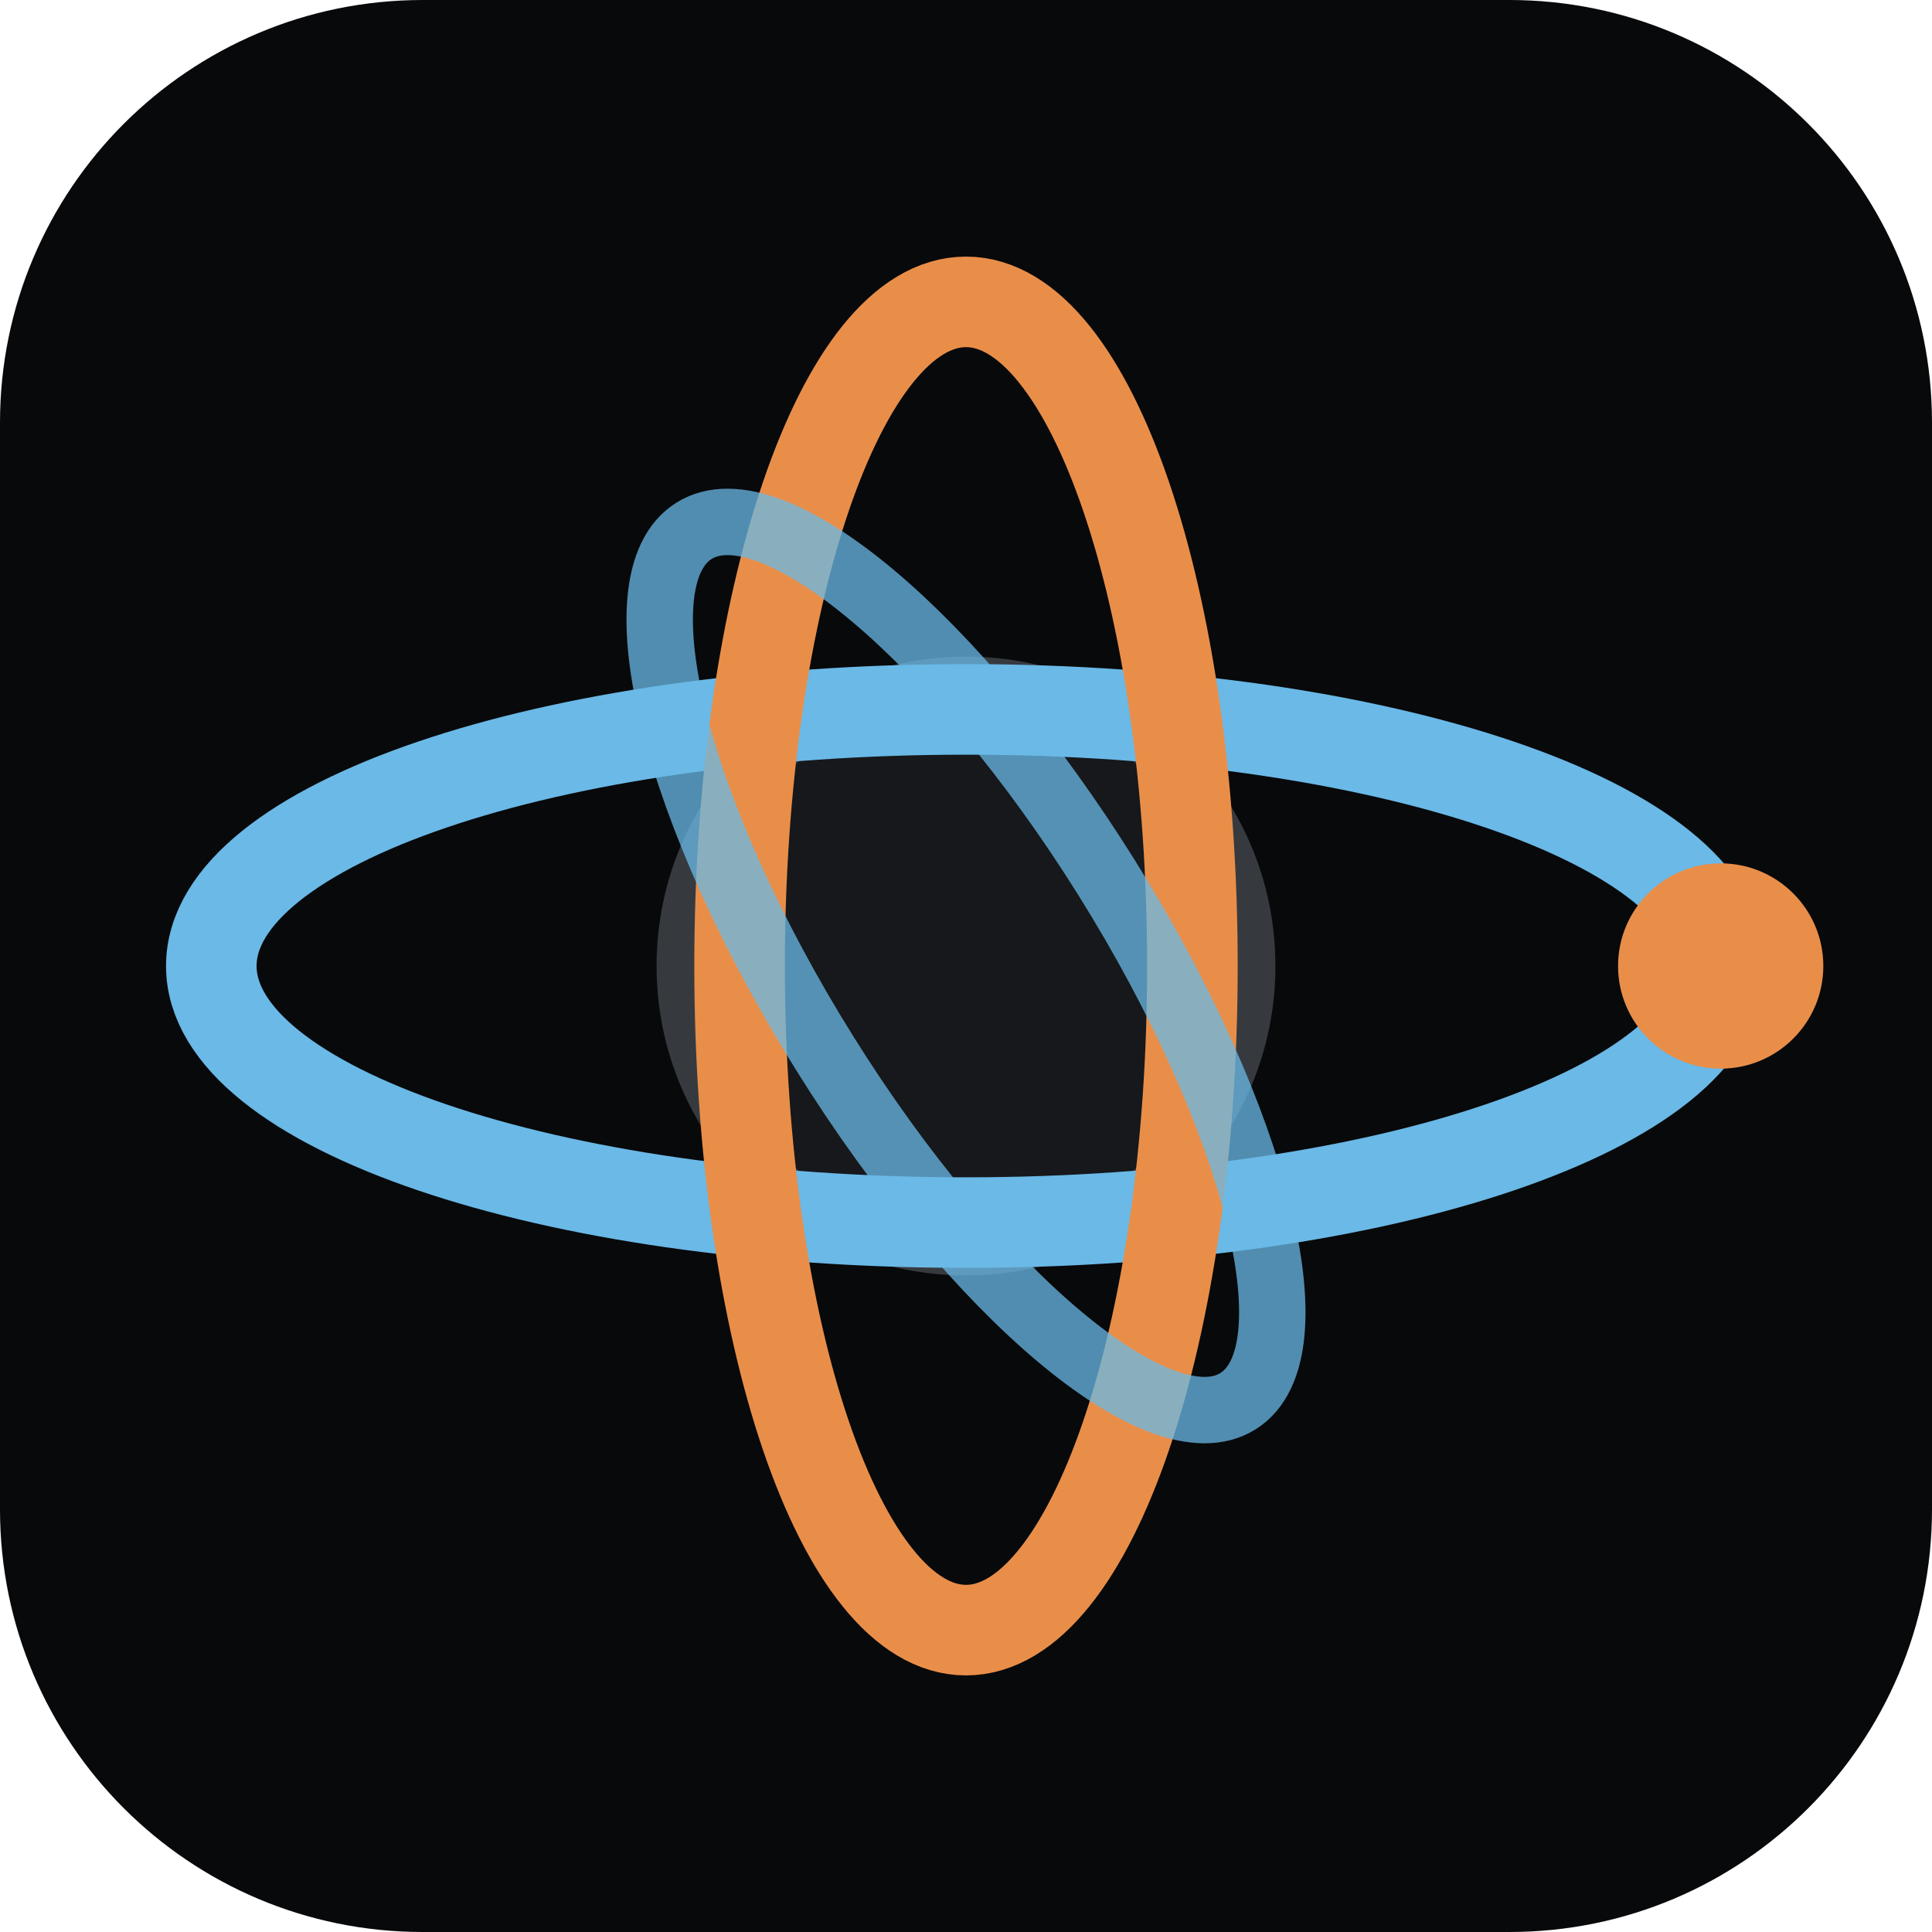
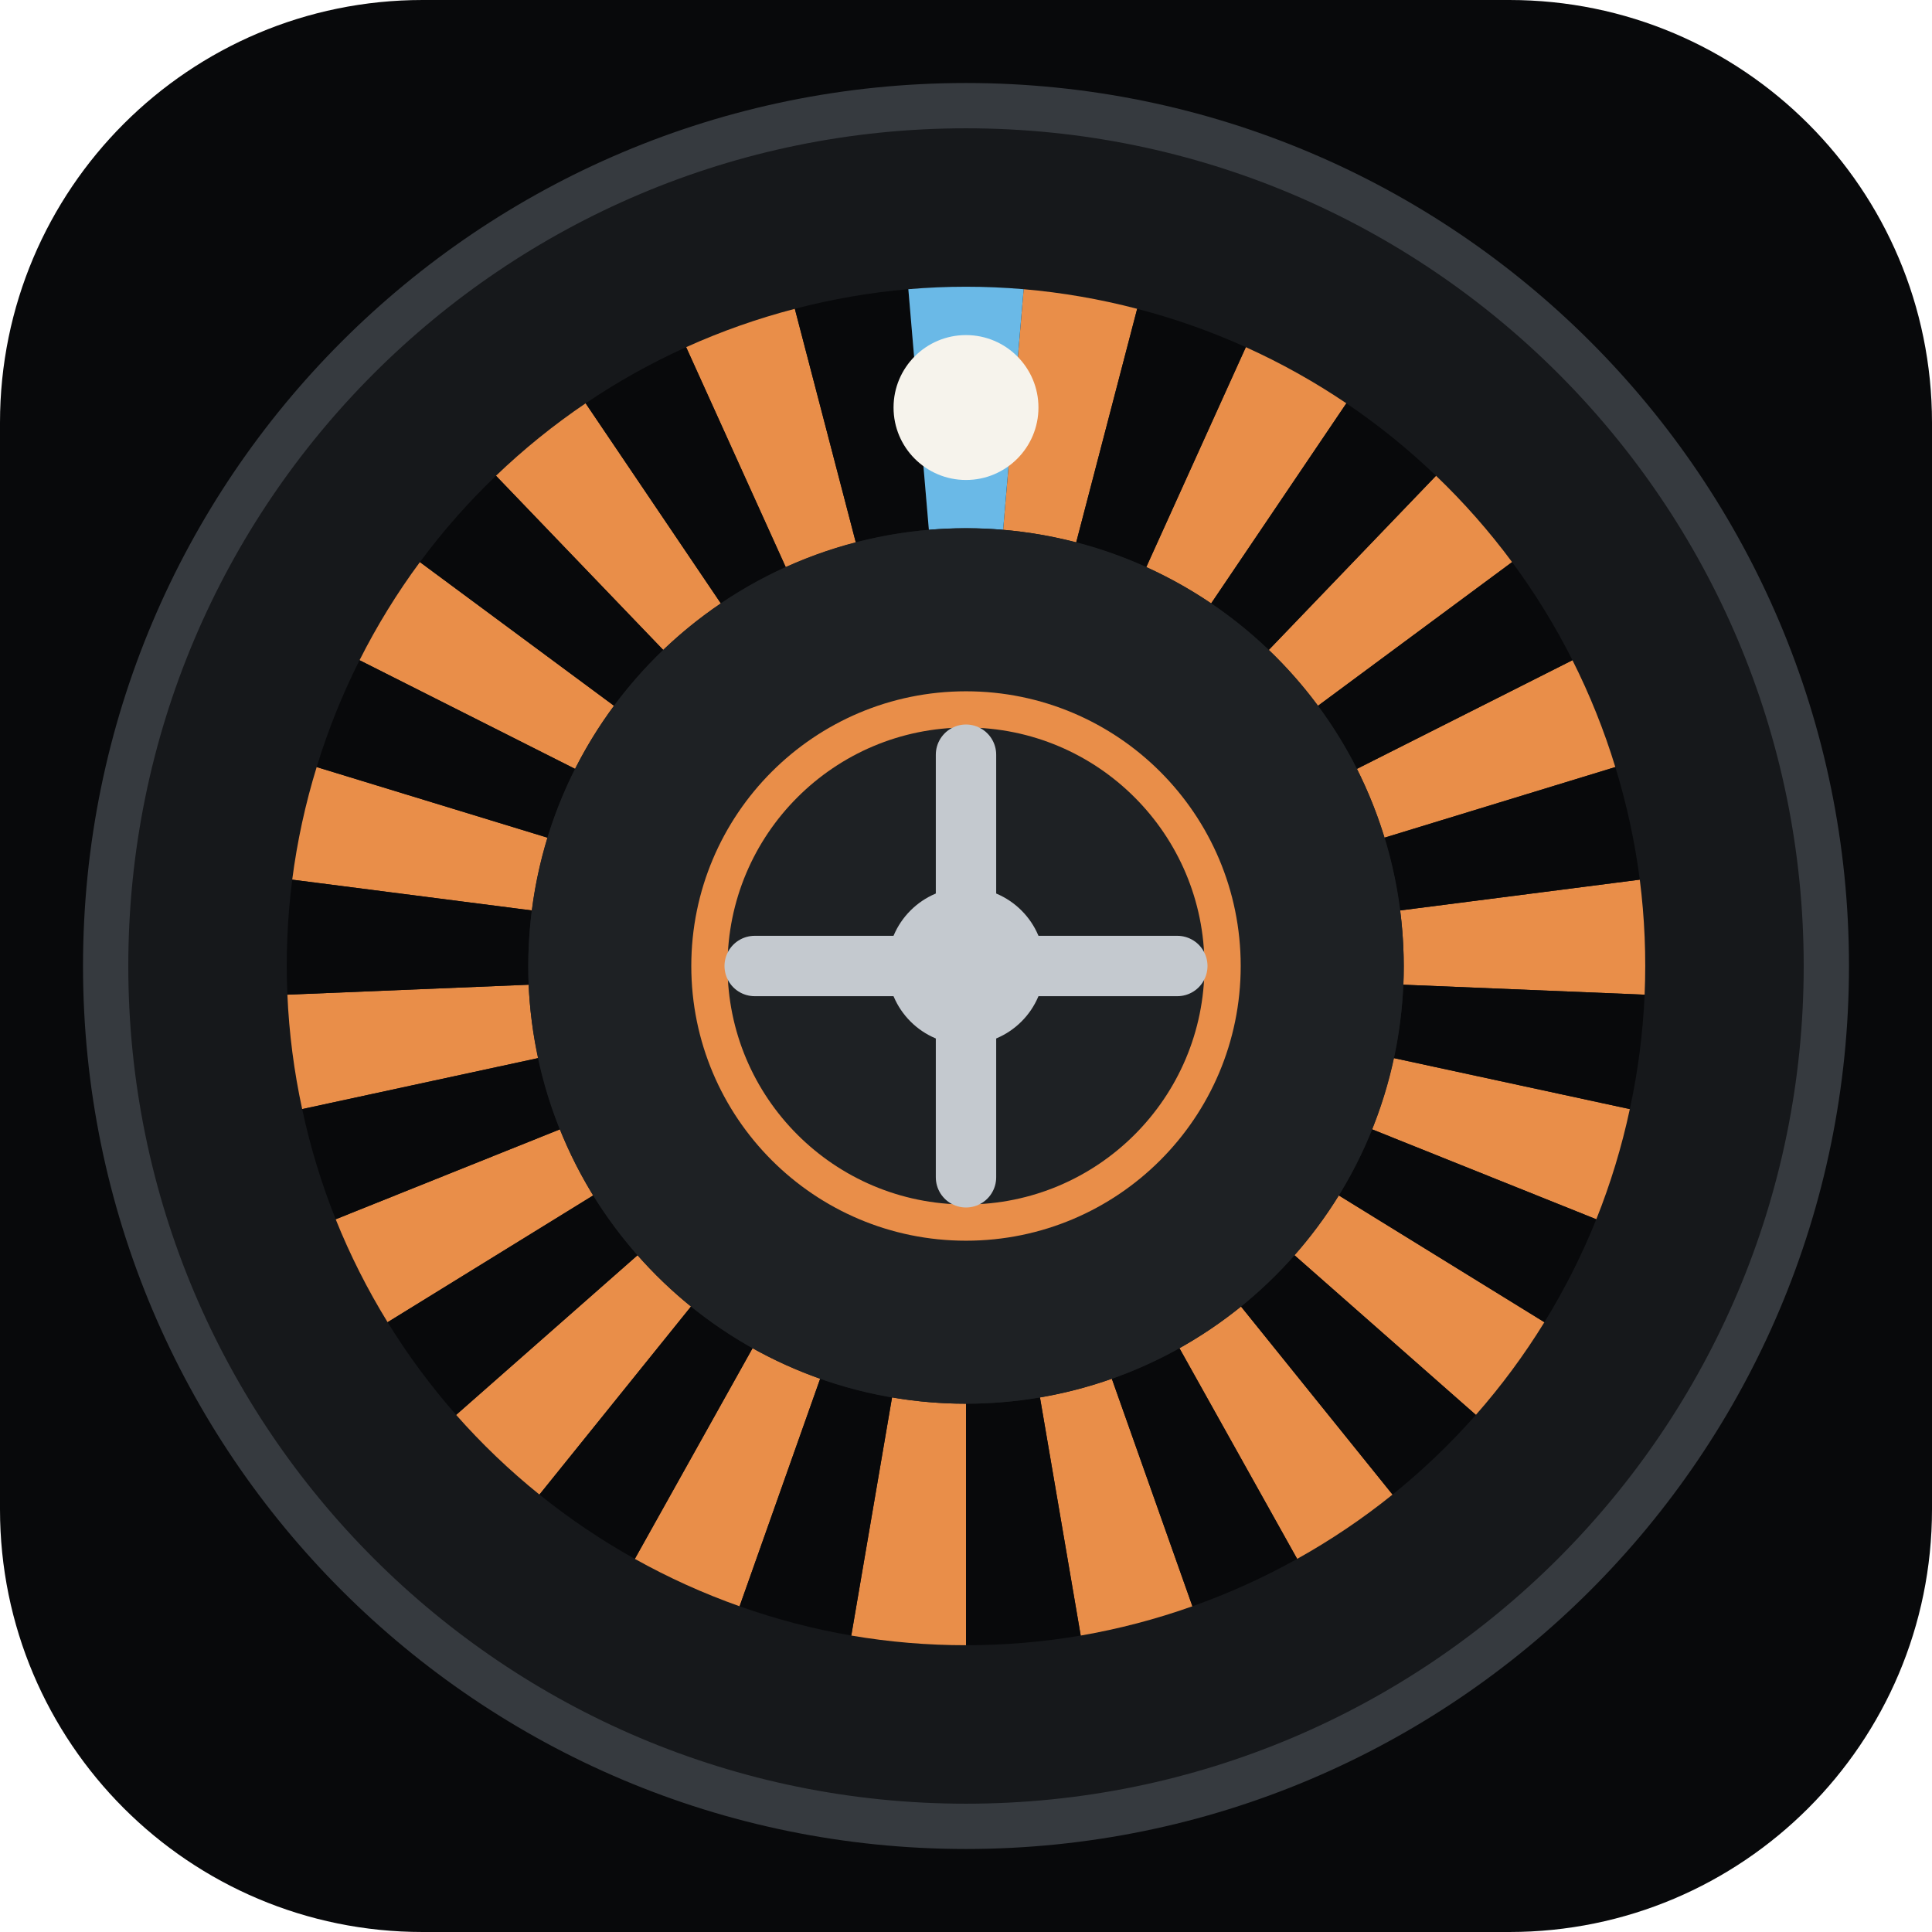
<svg xmlns="http://www.w3.org/2000/svg" viewBox="0 0 64 64">
  <rect width="64" height="64" rx="14" fill="#08090b" />
-   <g fill="none" stroke-linecap="round" transform="translate(32 32)">
-     <circle r="9.5" fill="#16181b" stroke="#363a3f" stroke-width="1.5" />
-     <ellipse rx="25" ry="8.5" stroke="#6ab9e7" stroke-width="3" />
-     <ellipse rx="7.5" ry="22" stroke="#e98e49" stroke-width="3" />
-     <ellipse rx="17" ry="5.5" stroke="#6ab9e7" stroke-width="2.2" opacity="0.75" transform="rotate(58)" />
-     <circle cx="25" cy="0" r="3.4" fill="#e98e49" />
+   <g transform="translate(32 32)">
+     <circle r="28.5" fill="#16181b" stroke="#363a3f" stroke-width="1.5" />
+     <path fill="#e98e49" d="M1.23 -14.45L1.91 -22.42A22.5 22.5 0 0 1 5.67 -21.77L3.65 -14.03A14.5 14.5 0 0 0 1.23 -14.45ZM5.97 -13.21L9.27 -20.5A22.5 22.5 0 0 1 12.6 -18.64L8.12 -12.01A14.5 14.5 0 0 0 5.97 -13.21ZM10.03 -10.47L15.57 -16.24A22.5 22.5 0 0 1 18.09 -13.38L11.66 -8.62A14.5 14.5 0 0 0 10.03 -10.47ZM12.95 -6.53L20.09 -10.13A22.5 22.5 0 0 1 21.51 -6.59L13.86 -4.25A14.5 14.5 0 0 0 12.95 -6.53ZM14.38 -1.84L22.32 -2.86A22.5 22.5 0 0 1 22.48 0.95L14.49 0.62A14.5 14.5 0 0 0 14.38 -1.84ZM14.17 3.05L21.99 4.74A22.5 22.5 0 0 1 20.88 8.39L13.45 5.41A14.5 14.5 0 0 0 14.17 3.05ZM12.35 7.6L19.16 11.8A22.5 22.5 0 0 1 16.89 14.87L10.88 9.58A14.5 14.5 0 0 0 12.35 7.6ZM9.11 11.28L14.13 17.51A22.5 22.5 0 0 1 10.97 19.64L7.07 12.66A14.5 14.5 0 0 0 9.11 11.28ZM4.83 13.67L7.5 21.21A22.5 22.5 0 0 1 3.8 22.18L2.45 14.29A14.5 14.5 0 0 0 4.83 13.67ZM0 14.5L0 22.5A22.5 22.5 0 0 1 -3.8 22.18L-2.45 14.29A14.5 14.5 0 0 0 0 14.5ZM-4.83 13.67L-7.5 21.21A22.5 22.5 0 0 1 -10.97 19.64L-7.07 12.66A14.5 14.5 0 0 0 -4.83 13.67ZM-9.11 11.28L-14.13 17.51A22.5 22.5 0 0 1 -16.89 14.87L-10.88 9.58A14.5 14.5 0 0 0 -9.11 11.28ZM-12.35 7.6L-19.16 11.8A22.5 22.5 0 0 1 -20.88 8.39L-13.45 5.41A14.5 14.5 0 0 0 -12.35 7.6ZM-14.17 3.05L-21.99 4.74A22.5 22.5 0 0 1 -22.48 0.95L-14.49 0.62A14.5 14.5 0 0 0 -14.17 3.05ZM-14.38 -1.84L-22.32 -2.86A22.5 22.5 0 0 1 -21.51 -6.59L-13.86 -4.25A14.5 14.5 0 0 0 -14.38 -1.84ZM-12.95 -6.53L-20.09 -10.13A22.5 22.5 0 0 1 -18.09 -13.38L-11.66 -8.62A14.5 14.5 0 0 0 -12.95 -6.53ZM-10.03 -10.47L-15.57 -16.24A22.5 22.5 0 0 1 -12.6 -18.64L-8.12 -12.01A14.5 14.5 0 0 0 -10.03 -10.47ZM-5.97 -13.21L-9.27 -20.5A22.5 22.5 0 0 1 -5.67 -21.77L-3.65 -14.03A14.5 14.5 0 0 0 -5.97 -13.21Z" />
+     <path fill="#08090b" d="M3.65 -14.03L5.67 -21.77A22.5 22.5 0 0 1 9.27 -20.5L5.97 -13.21A14.5 14.5 0 0 0 3.65 -14.03ZM8.12 -12.01L12.6 -18.64A22.5 22.5 0 0 1 15.57 -16.24L10.03 -10.47A14.5 14.5 0 0 0 8.12 -12.01ZM11.66 -8.62L18.09 -13.38A22.5 22.5 0 0 1 20.09 -10.13L12.95 -6.53A14.5 14.5 0 0 0 11.66 -8.62ZM13.86 -4.25L21.51 -6.59A22.5 22.5 0 0 1 22.32 -2.86L14.38 -1.84A14.5 14.5 0 0 0 13.86 -4.25ZM14.49 0.62L22.48 0.95A22.5 22.5 0 0 1 21.99 4.74L14.17 3.05A14.5 14.5 0 0 0 14.49 0.62ZM13.45 5.41L20.88 8.39A22.5 22.5 0 0 1 19.16 11.8L12.35 7.6A14.5 14.5 0 0 0 13.45 5.41ZM10.88 9.58L16.89 14.87A22.5 22.5 0 0 1 14.13 17.51L9.11 11.28A14.5 14.5 0 0 0 10.88 9.58ZM7.07 12.66L10.97 19.64A22.5 22.5 0 0 1 7.5 21.21L4.83 13.67A14.5 14.5 0 0 0 7.07 12.66ZM2.45 14.29L3.8 22.18A22.5 22.5 0 0 1 0 22.5L0 14.5A14.5 14.5 0 0 0 2.45 14.29ZM-2.45 14.29L-3.8 22.18A22.5 22.5 0 0 1 -7.5 21.21L-4.83 13.67A14.5 14.5 0 0 0 -2.45 14.29ZM-7.07 12.66L-10.97 19.64A22.5 22.5 0 0 1 -14.13 17.51L-9.11 11.28A14.5 14.5 0 0 0 -7.07 12.66ZM-10.88 9.58L-16.89 14.87A22.5 22.5 0 0 1 -19.16 11.8L-12.35 7.6A14.5 14.5 0 0 0 -10.88 9.58ZM-13.45 5.41L-20.88 8.39A22.5 22.5 0 0 1 -21.99 4.74L-14.17 3.05A14.5 14.5 0 0 0 -13.45 5.41ZM-14.49 0.62L-22.48 0.95A22.5 22.5 0 0 1 -22.32 -2.86L-14.38 -1.84A14.5 14.5 0 0 0 -14.49 0.62ZM-13.86 -4.25L-21.51 -6.59A22.5 22.5 0 0 1 -20.09 -10.13L-12.95 -6.53A14.5 14.5 0 0 0 -13.86 -4.25ZM-11.66 -8.62L-18.09 -13.38A22.5 22.5 0 0 1 -15.57 -16.24L-10.03 -10.47A14.5 14.5 0 0 0 -11.66 -8.62ZM-8.12 -12.01L-12.6 -18.64A22.5 22.5 0 0 1 -9.27 -20.5L-5.97 -13.21A14.5 14.5 0 0 0 -8.12 -12.01ZM-3.65 -14.03L-5.67 -21.77A22.5 22.5 0 0 1 -1.91 -22.42L-1.23 -14.45A14.5 14.5 0 0 0 -3.65 -14.03Z" />
+     <path fill="#6ab9e7" d="M-1.23 -14.45L-1.91 -22.42A22.5 22.5 0 0 1 1.91 -22.42L1.23 -14.45A14.5 14.5 0 0 0 -1.23 -14.45Z" />
+     <circle r="14.5" fill="#1e2124" />
+     <circle r="8.5" fill="none" stroke="#e98e49" stroke-width="1.2" />
+     <path d="M-7 0H7M0 -7V7" stroke="#c4c9cf" stroke-width="2" stroke-linecap="round" />
+     <circle r="2.6" fill="#c4c9cf" />
+     <circle cy="-18.5" r="2.4" fill="#f6f3ec" />
  </g>
</svg>
